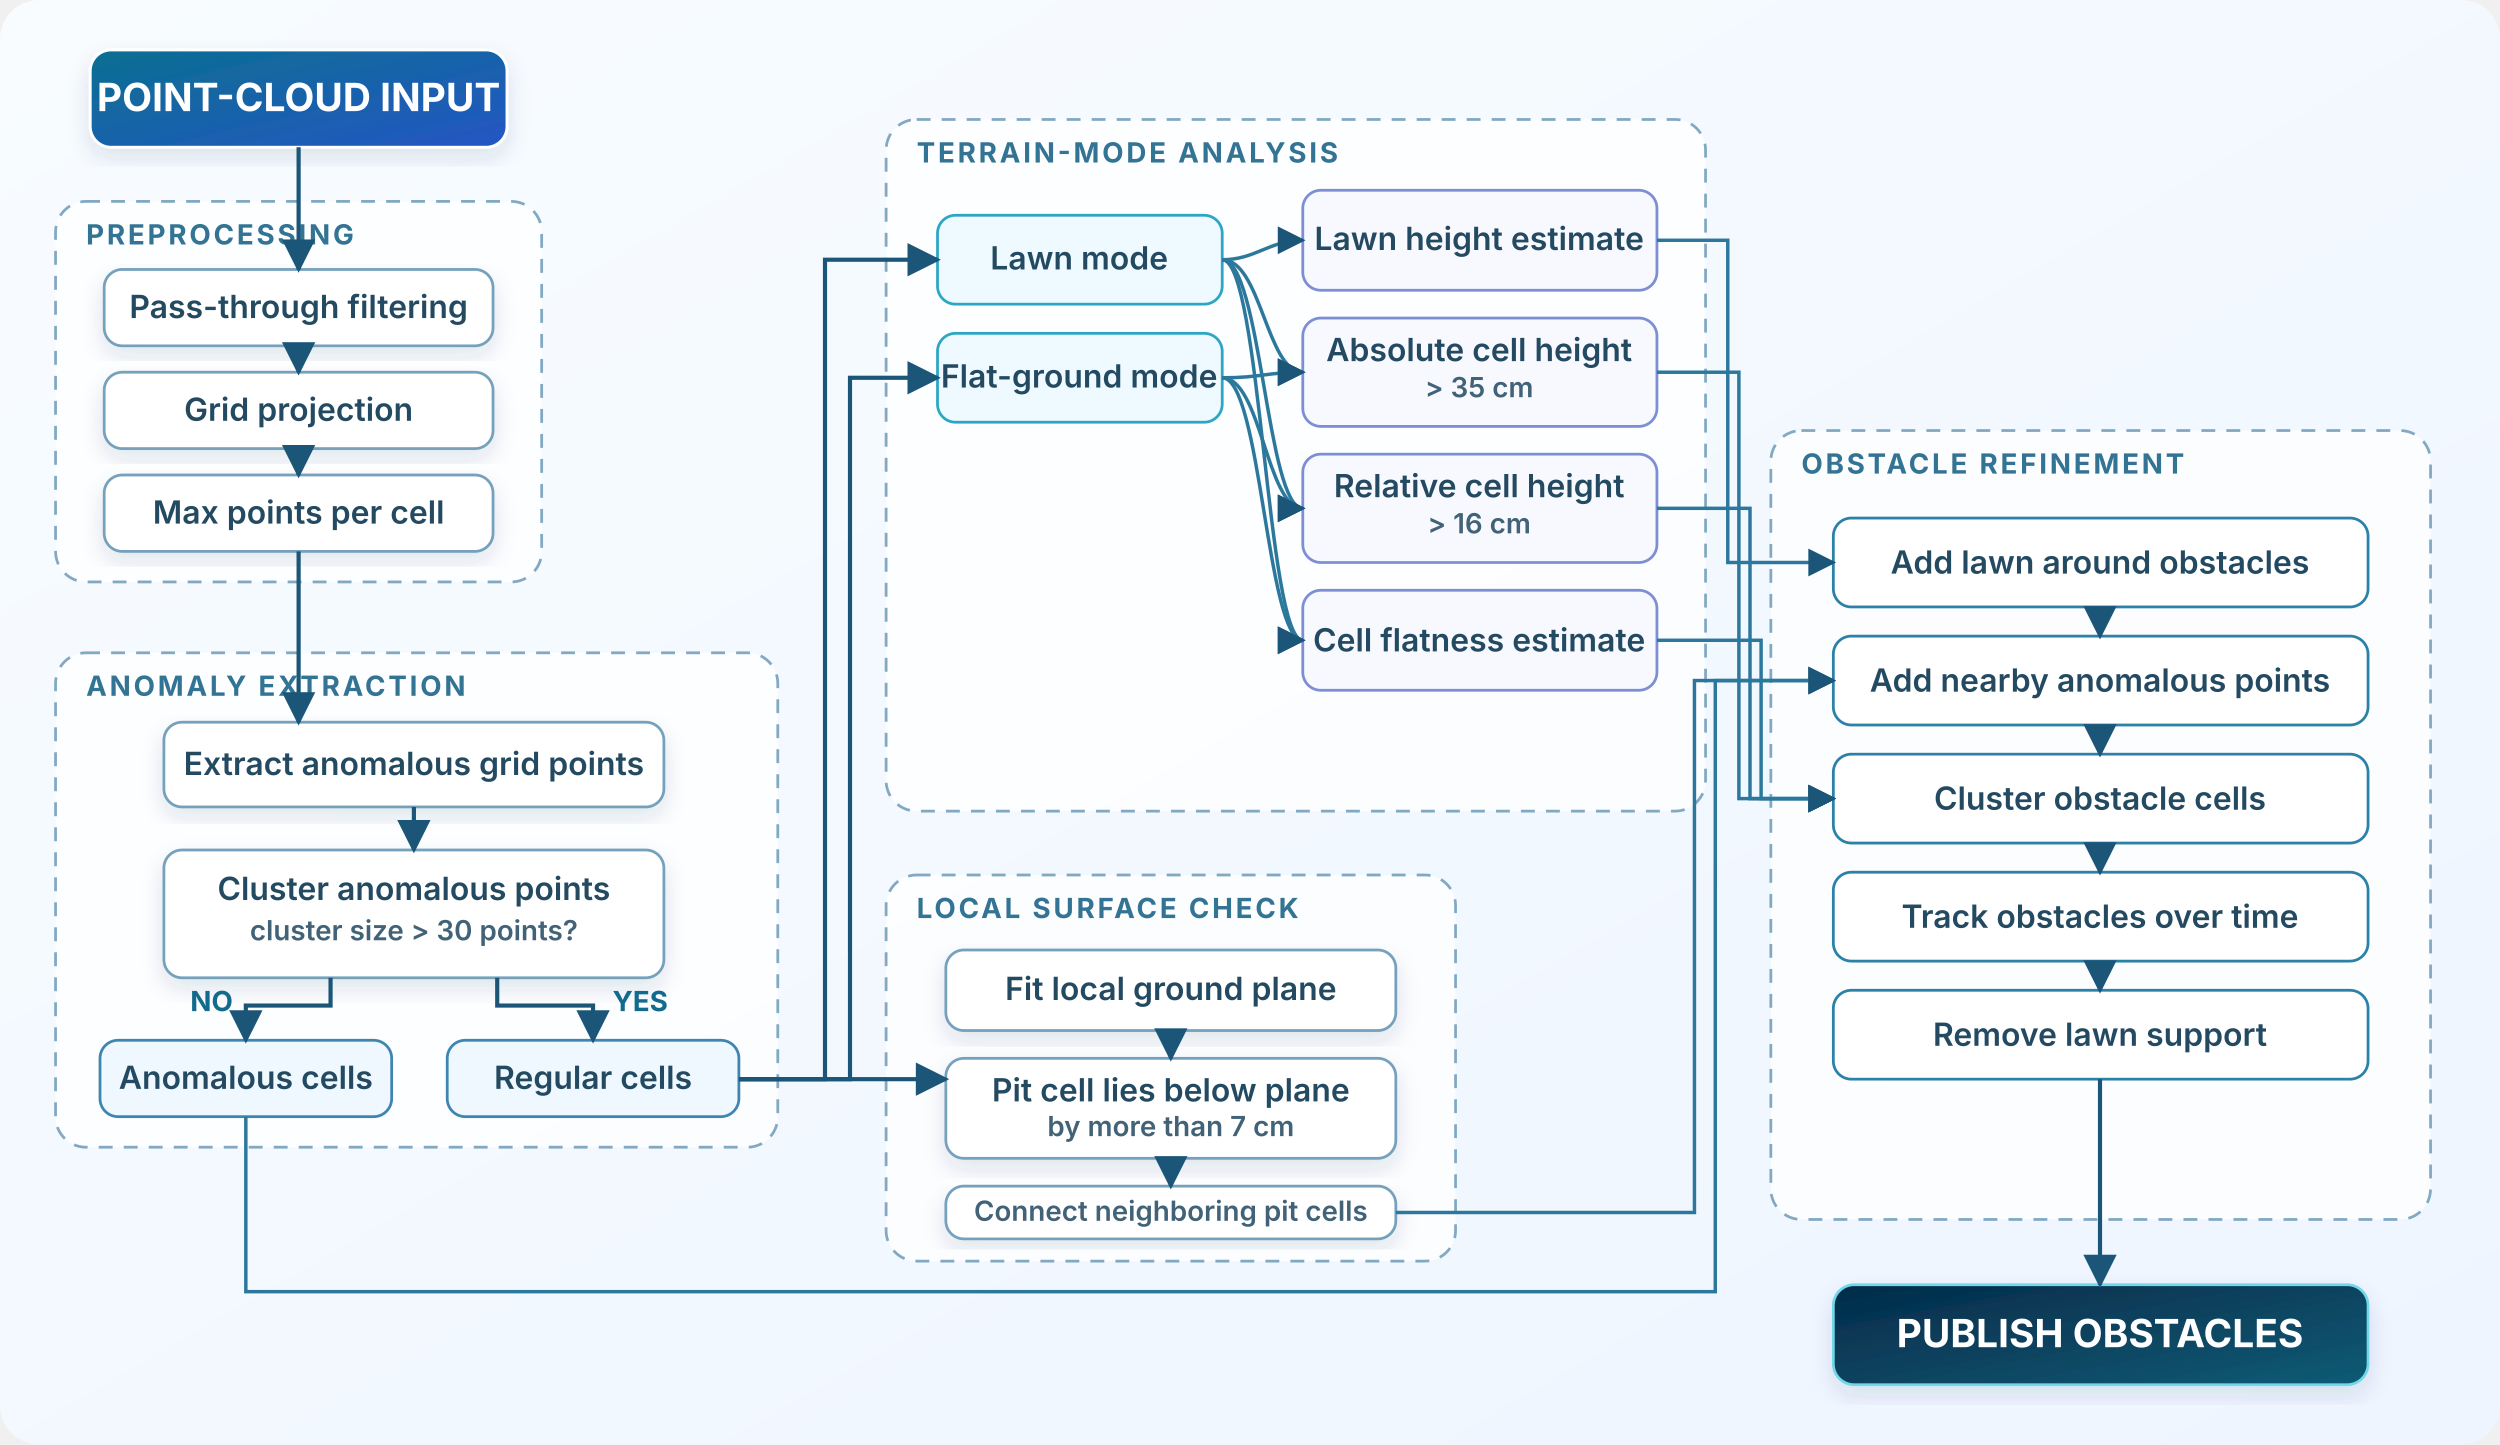
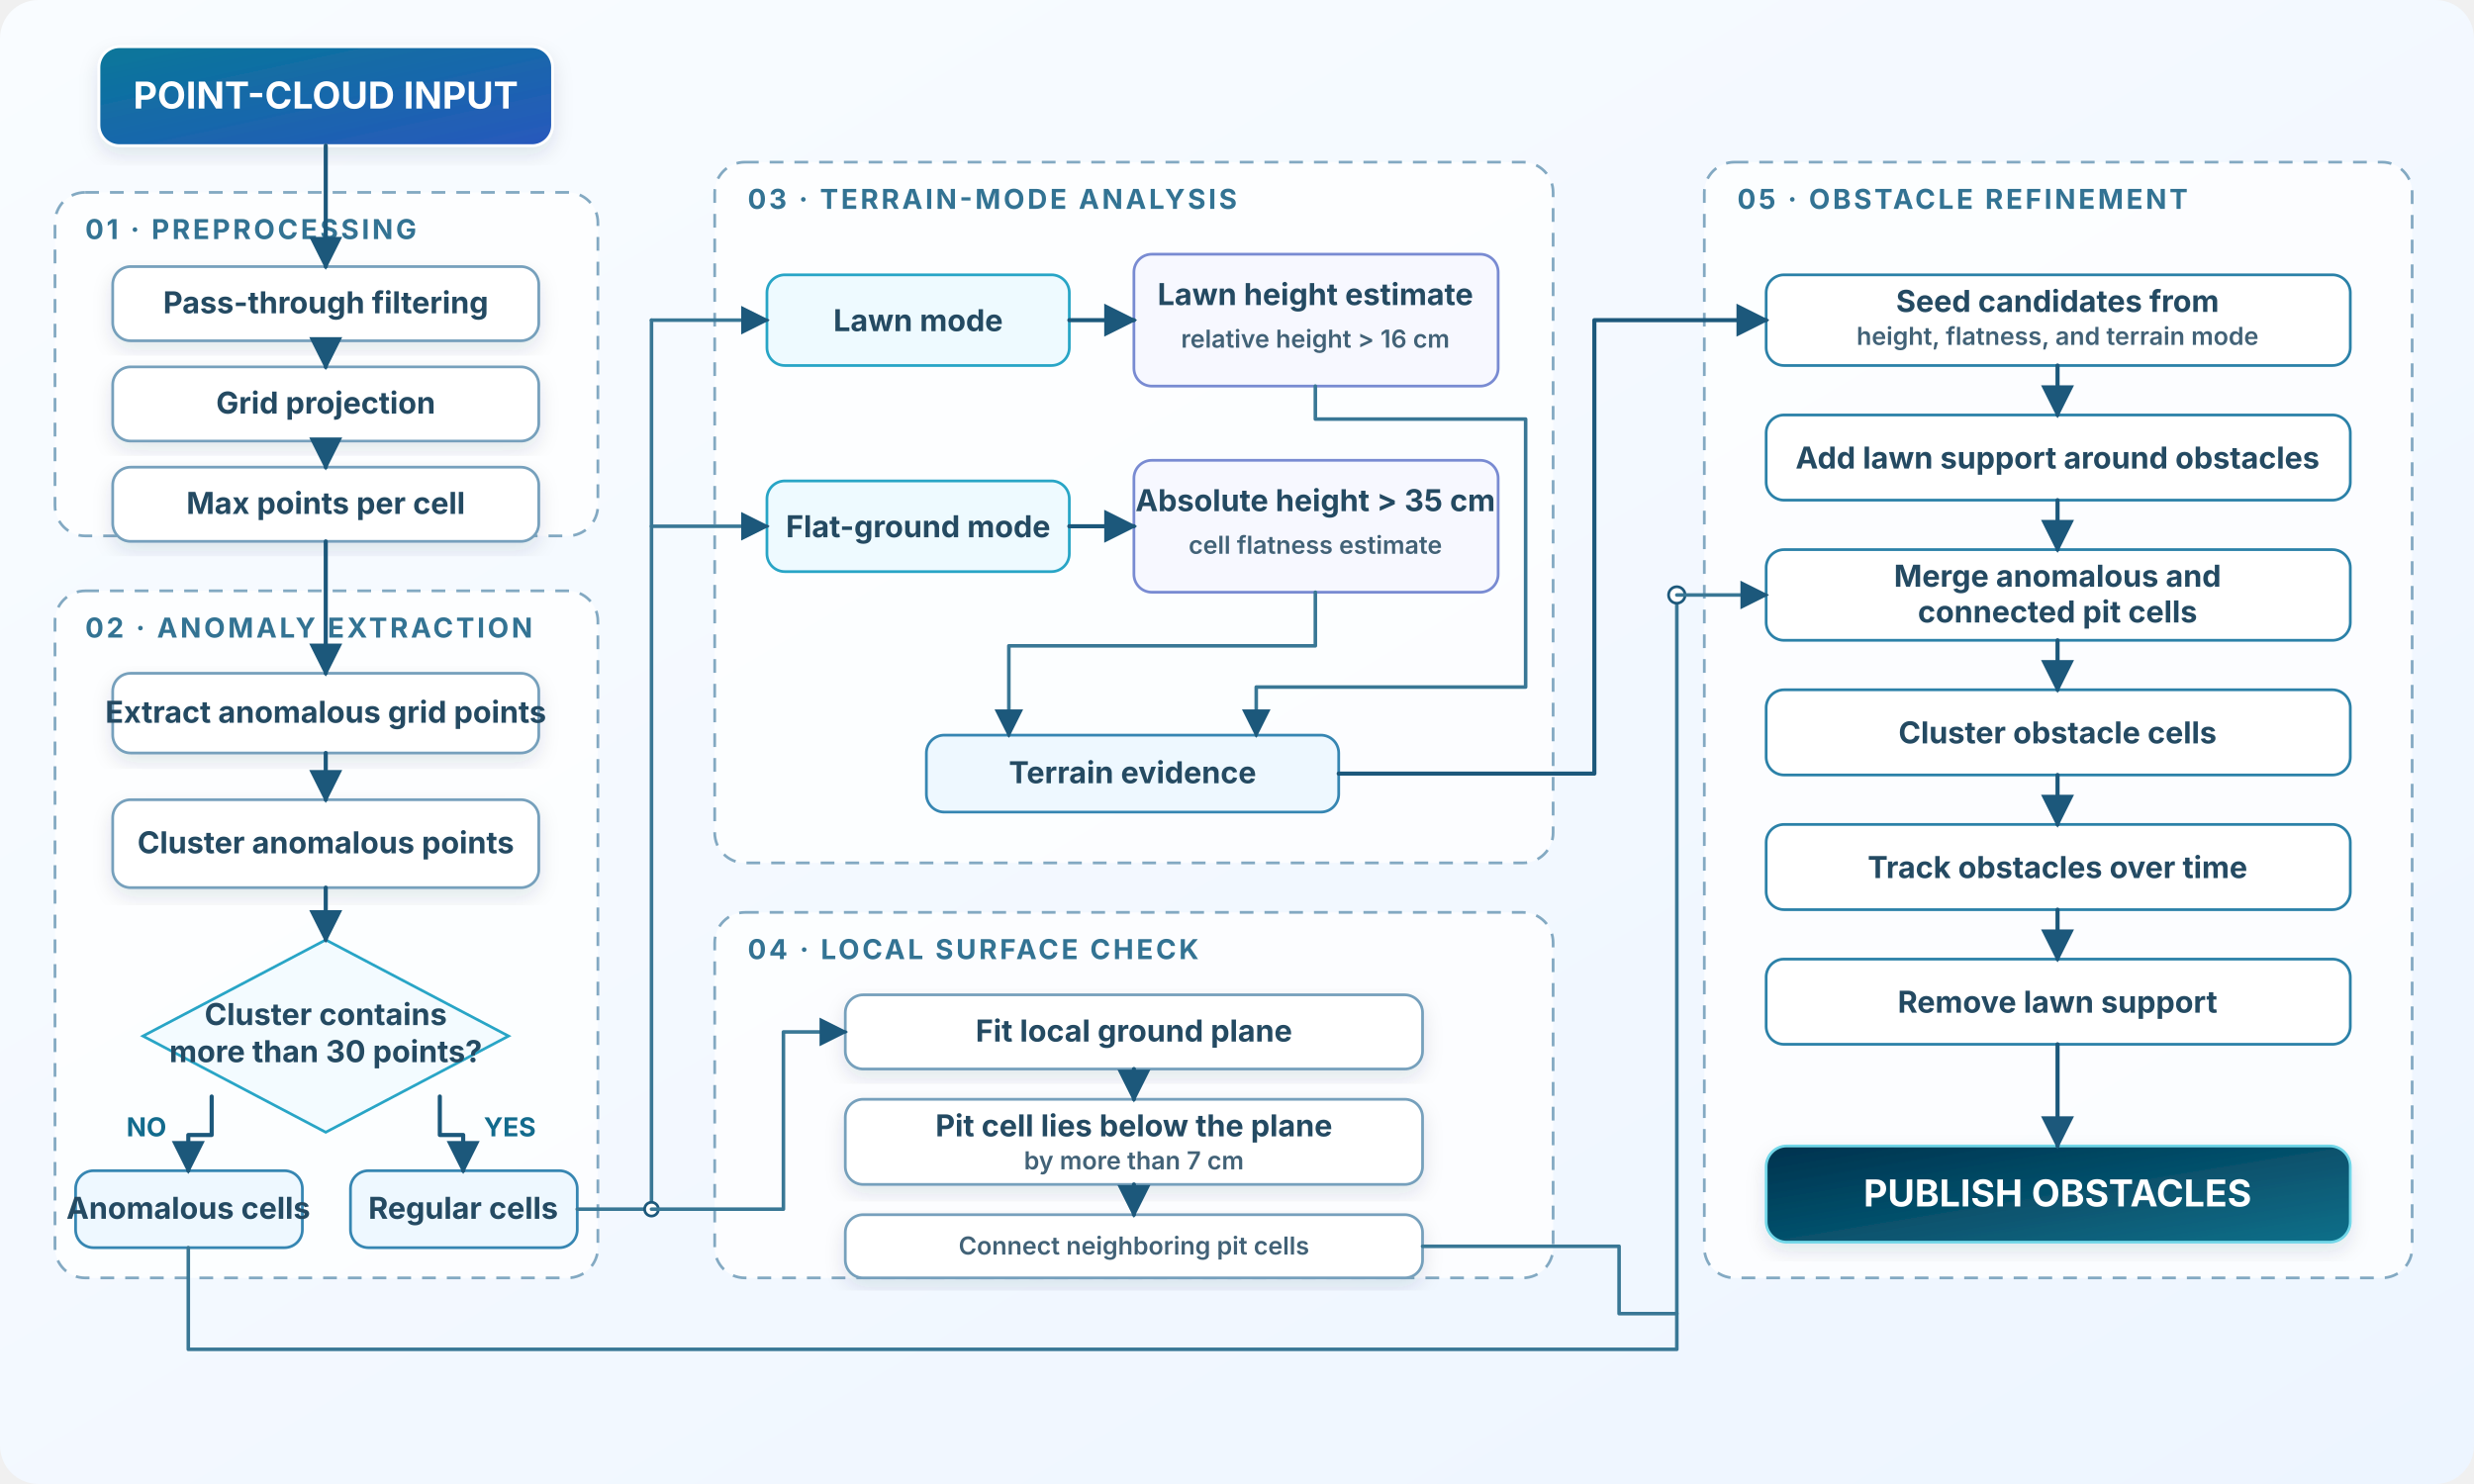
- <svg xmlns="http://www.w3.org/2000/svg" width="1800" height="1040" viewBox="0 0 1800 1040" role="img" aria-labelledby="title desc">
+ <svg xmlns="http://www.w3.org/2000/svg" width="1800" height="1080" viewBox="0 0 1800 1080" role="img" aria-labelledby="title desc">
  <defs>
    <linearGradient id="bg" x1="0" y1="0" x2="1" y2="1">
-       <stop offset="0" stop-color="#f8fcff" />
-       <stop offset="1" stop-color="#eef5ff" />
+       <stop stop-color="#f9fcff" />
+       <stop offset="1" stop-color="#edf5ff" />
    </linearGradient>
    <linearGradient id="primary" x1="0" y1="0" x2="1" y2="1">
-       <stop offset="0" stop-color="#0b6f91" />
-       <stop offset="1" stop-color="#2456c4" />
+       <stop stop-color="#087799" />
+       <stop offset="1" stop-color="#2858bd" />
    </linearGradient>
    <linearGradient id="result" x1="0" y1="0" x2="1" y2="1">
-       <stop offset="0" stop-color="#052b49" />
-       <stop offset="1" stop-color="#0c5b75" />
+       <stop stop-color="#05324e" />
+       <stop offset="1" stop-color="#08708a" />
    </linearGradient>
    <filter id="shadow" x="-20%" y="-20%" width="140%" height="140%">
-       <feDropShadow dx="0" dy="7" stdDeviation="8" flood-color="#0b3655" flood-opacity="0.12" />
+       <feDropShadow dx="0" dy="6" stdDeviation="7" flood-color="#0b3655" flood-opacity="0.11" />
    </filter>
-     <marker id="arrow" viewBox="0 0 10 10" refX="9" refY="5" markerWidth="8" markerHeight="8" orient="auto-start-reverse">
-       <path d="M 0 0 L 10 5 L 0 10 z" fill="#1b5578" />
+     <marker id="arrow" viewBox="0 0 10 10" refX="9" refY="5" markerWidth="8" markerHeight="8" orient="auto">
+       <path d="M0 0L10 5L0 10z" fill="#1c587b" />
    </marker>
    <style>
-       .group{fill:#fff;fill-opacity:.76;stroke:#83a9c2;stroke-width:2;stroke-dasharray:10 8}
-       .node{fill:#fff;stroke:#75a1bd;stroke-width:2;rx:13;filter:url(#shadow)}
-       .mode{fill:#eefaff;stroke:#2da6c5;stroke-width:2;rx:13}
-       .metric{fill:#f7f9ff;stroke:#7d8fd4;stroke-width:2;rx:13}
-       .process{fill:#eff8ff;stroke:#3e86b0;stroke-width:2;rx:13}
-       .final{fill:#fff;stroke:#2b81a8;stroke-width:2;rx:13}
-       .input{fill:url(#primary);stroke:#ffffff;stroke-width:2;rx:15;filter:url(#shadow)}
-       .output{fill:url(#result);stroke:#72d7e8;stroke-width:2;rx:15;filter:url(#shadow)}
-       .line{fill:none;stroke:#1b5578;stroke-width:3;marker-end:url(#arrow)}
-       .feed{fill:none;stroke:#2c789d;stroke-width:2.5;marker-end:url(#arrow)}
-       .label{font:700 28px Inter,Arial,sans-serif;fill:#12364e;text-anchor:middle}
-       .small{font:600 23px Inter,Arial,sans-serif;fill:#244a62;text-anchor:middle}
-       .tiny{font:600 20px Inter,Arial,sans-serif;fill:#426277;text-anchor:middle}
-       .light{fill:#fff}
-       .group-title{font:700 20px Inter,Arial,sans-serif;letter-spacing:2px;fill:#337393}
-       .branch{font:700 20px Inter,Arial,sans-serif;fill:#126b8d}
+       .group{fill:#fff;fill-opacity:.77;stroke:#83a9c2;stroke-width:2;stroke-dasharray:10 8}.node{fill:#fff;stroke:#76a0bc;stroke-width:2;rx:13;filter:url(#shadow)}.mode{fill:#eefaff;stroke:#28a5c6;stroke-width:2;rx:13}.metric{fill:#f7f8ff;stroke:#798bd2;stroke-width:2;rx:13}.process{fill:#eef8ff;stroke:#3686b2;stroke-width:2;rx:13}.final{fill:#fff;stroke:#2b81a8;stroke-width:2;rx:13}.input{fill:url(#primary);stroke:#fff;stroke-width:2;rx:15;filter:url(#shadow)}.output{fill:url(#result);stroke:#72d7e8;stroke-width:2;rx:15;filter:url(#shadow)}.decision{fill:#f3fbff;stroke:#28a5c6;stroke-width:2}.line{fill:none;stroke:#1c587b;stroke-width:3;marker-end:url(#arrow);stroke-linejoin:round;stroke-linecap:round}.feed{fill:none;stroke:#397795;stroke-width:2.6;marker-end:url(#arrow);stroke-linejoin:round;stroke-linecap:round}.wire{fill:none;stroke:#397795;stroke-width:2.6;stroke-linejoin:round;stroke-linecap:round}.junction{fill:#fff;stroke:#1c587b;stroke-width:2}.label{font:700 27px Inter,Arial,sans-serif;fill:#12364e;text-anchor:middle}.small{font:650 22px Inter,Arial,sans-serif;fill:#244a62;text-anchor:middle}.tiny{font:600 18px Inter,Arial,sans-serif;fill:#426277;text-anchor:middle}.light{fill:#fff}.group-title{font:750 20px Inter,Arial,sans-serif;letter-spacing:2px;fill:#337393}.branch{font:750 19px Inter,Arial,sans-serif;fill:#126b8d}.chip{fill:#e8f5fb;stroke:#8cb4c9;stroke-width:1.4;rx:8}.chip-text{font:700 16px Inter,Arial,sans-serif;fill:#356277;text-anchor:middle}
    </style>
  </defs>
-   <rect width="1800" height="1040" rx="28" fill="url(#bg)" />
-   <rect class="input" x="65" y="36" width="300" height="70" />
-   <text class="label light" x="215" y="80">POINT-CLOUD INPUT</text>
-   <rect class="group" x="40" y="145" width="350" height="274" rx="22" />
-   <text class="group-title" x="62" y="176">PREPROCESSING</text>
-   <rect class="node" x="75" y="194" width="280" height="55" />
-   <text class="small" x="215" y="229">Pass-through filtering</text>
-   <rect class="node" x="75" y="268" width="280" height="55" />
-   <text class="small" x="215" y="303">Grid projection</text>
-   <rect class="node" x="75" y="342" width="280" height="55" />
-   <text class="small" x="215" y="377">Max points per cell</text>
-   <rect class="group" x="40" y="470" width="520" height="356" rx="22" />
-   <text class="group-title" x="62" y="501">ANOMALY EXTRACTION</text>
-   <rect class="node" x="118" y="520" width="360" height="61" />
-   <text class="small" x="298" y="558">Extract anomalous grid points</text>
-   <rect class="node" x="118" y="612" width="360" height="92" />
-   <text class="small" x="298" y="648">Cluster anomalous points</text>
-   <text class="tiny" x="298" y="677">cluster size &gt; 30 points?</text>
-   <rect class="process" x="72" y="749" width="210" height="55" />
-   <text class="small" x="177" y="784">Anomalous cells</text>
-   <rect class="process" x="322" y="749" width="210" height="55" />
-   <text class="small" x="427" y="784">Regular cells</text>
-   <rect class="group" x="638" y="86" width="590" height="498" rx="22" />
-   <text class="group-title" x="660" y="117">TERRAIN-MODE ANALYSIS</text>
-   <rect class="mode" x="675" y="155" width="205" height="64" />
-   <text class="small" x="777" y="194">Lawn mode</text>
-   <rect class="mode" x="675" y="240" width="205" height="64" />
-   <text class="small" x="777" y="279">Flat-ground mode</text>
-   <rect class="metric" x="938" y="137" width="255" height="72" />
-   <text class="small" x="1065" y="180">Lawn height estimate</text>
-   <rect class="metric" x="938" y="229" width="255" height="78" />
-   <text class="small" x="1065" y="260">Absolute cell height</text>
-   <text class="tiny" x="1065" y="286">&gt; 35 cm</text>
-   <rect class="metric" x="938" y="327" width="255" height="78" />
-   <text class="small" x="1065" y="358">Relative cell height</text>
-   <text class="tiny" x="1065" y="384">&gt; 16 cm</text>
-   <rect class="metric" x="938" y="425" width="255" height="72" />
-   <text class="small" x="1065" y="469">Cell flatness estimate</text>
-   <rect class="group" x="638" y="630" width="410" height="278" rx="22" />
-   <text class="group-title" x="660" y="661">LOCAL SURFACE CHECK</text>
-   <rect class="node" x="681" y="684" width="324" height="58" />
-   <text class="small" x="843" y="720">Fit local ground plane</text>
-   <rect class="node" x="681" y="762" width="324" height="72" />
-   <text class="small" x="843" y="793">Pit cell lies below plane</text>
-   <text class="tiny" x="843" y="818">by more than 7 cm</text>
-   <rect class="node" x="681" y="854" width="324" height="38" />
-   <text class="tiny" x="843" y="879">Connect neighboring pit cells</text>
-   <rect class="group" x="1275" y="310" width="475" height="568" rx="22" />
-   <text class="group-title" x="1297" y="341">OBSTACLE REFINEMENT</text>
-   <rect class="final" x="1320" y="373" width="385" height="64" />
-   <text class="small" x="1512" y="413">Add lawn around obstacles</text>
-   <rect class="final" x="1320" y="458" width="385" height="64" />
-   <text class="small" x="1512" y="498">Add nearby anomalous points</text>
-   <rect class="final" x="1320" y="543" width="385" height="64" />
-   <text class="small" x="1512" y="583">Cluster obstacle cells</text>
-   <rect class="final" x="1320" y="628" width="385" height="64" />
-   <text class="small" x="1512" y="668">Track obstacles over time</text>
-   <rect class="final" x="1320" y="713" width="385" height="64" />
-   <text class="small" x="1512" y="753">Remove lawn support</text>
-   <rect class="output" x="1320" y="925" width="385" height="72" />
-   <text class="label light" x="1512" y="970">PUBLISH OBSTACLES</text>
-   <path class="line" d="M215 106 V194" />
-   <path class="line" d="M215 249 V268" />
-   <path class="line" d="M215 323 V342" />
-   <path class="line" d="M215 397 V520" />
-   <path class="line" d="M298 581 V612" />
-   <path class="line" d="M238 704 V724 H177 V749" />
-   <text class="branch" x="137" y="728">NO</text>
-   <path class="line" d="M358 704 V724 H427 V749" />
-   <text class="branch" x="441" y="728">YES</text>
-   <path class="line" d="M532 777 H594 V187 H675" />
-   <path class="line" d="M532 777 H612 V272 H675" />
-   <path class="feed" d="M880 187 C904 187 914 173 938 173" />
-   <path class="feed" d="M880 187 C908 187 912 268 938 268" />
-   <path class="feed" d="M880 187 C908 187 912 366 938 366" />
-   <path class="feed" d="M880 187 C908 187 912 461 938 461" />
-   <path class="feed" d="M880 272 C908 272 912 268 938 268" />
-   <path class="feed" d="M880 272 C908 272 912 366 938 366" />
-   <path class="feed" d="M880 272 C908 272 912 461 938 461" />
-   <path class="line" d="M532 777 H681" />
-   <path class="line" d="M843 742 V762" />
-   <path class="line" d="M843 834 V854" />
-   <path class="feed" d="M1193 173 H1244 V405 H1320" />
-   <path class="feed" d="M1193 268 H1252 V575 H1320" />
-   <path class="feed" d="M1193 366 H1260 V575 H1320" />
-   <path class="feed" d="M1193 461 H1268 V575 H1320" />
-   <path class="feed" d="M177 804 V930 H1235 V490 H1320" />
-   <path class="feed" d="M1005 873 H1220 V490 H1320" />
-   <path class="line" d="M1512 437 V458" />
-   <path class="line" d="M1512 522 V543" />
-   <path class="line" d="M1512 607 V628" />
-   <path class="line" d="M1512 692 V713" />
-   <path class="line" d="M1512 777 V925" />
+   <rect width="1800" height="1080" rx="28" fill="url(#bg)" />
+   <rect class="input" x="72" y="34" width="330" height="72" />
+   <text class="label light" x="237" y="79">POINT-CLOUD INPUT</text>
+   <rect class="group" x="40" y="140" width="395" height="250" rx="22" />
+   <text class="group-title" x="62" y="174">01 · PREPROCESSING</text>
+   <rect class="node" x="82" y="194" width="310" height="54" />
+   <text class="small" x="237" y="228">Pass-through filtering</text>
+   <rect class="node" x="82" y="267" width="310" height="54" />
+   <text class="small" x="237" y="301">Grid projection</text>
+   <rect class="node" x="82" y="340" width="310" height="54" />
+   <text class="small" x="237" y="374">Max points per cell</text>
+   <rect class="group" x="40" y="430" width="395" height="500" rx="22" />
+   <text class="group-title" x="62" y="464">02 · ANOMALY EXTRACTION</text>
+   <rect class="node" x="82" y="490" width="310" height="58" />
+   <text class="small" x="237" y="526">Extract anomalous grid points</text>
+   <rect class="node" x="82" y="582" width="310" height="64" />
+   <text class="small" x="237" y="621">Cluster anomalous points</text>
+   <polygon class="decision" points="237,684 370,754 237,824 104,754" />
+   <text class="small" x="237" y="746">Cluster contains</text>
+   <text class="small" x="237" y="773">more than 30 points?</text>
+   <rect class="process" x="55" y="852" width="165" height="56" />
+   <text class="small" x="137" y="887">Anomalous cells</text>
+   <rect class="process" x="255" y="852" width="165" height="56" />
+   <text class="small" x="337" y="887">Regular cells</text>
+   <rect class="group" x="520" y="118" width="610" height="510" rx="22" />
+   <text class="group-title" x="544" y="152">03 · TERRAIN-MODE ANALYSIS</text>
+   <rect class="mode" x="558" y="200" width="220" height="66" />
+   <text class="small" x="668" y="241">Lawn mode</text>
+   <rect class="mode" x="558" y="350" width="220" height="66" />
+   <text class="small" x="668" y="391">Flat-ground mode</text>
+   <rect class="metric" x="825" y="185" width="265" height="96" />
+   <text class="small" x="957" y="222">Lawn height estimate</text>
+   <text class="tiny" x="957" y="253">relative height &gt; 16 cm</text>
+   <rect class="metric" x="825" y="335" width="265" height="96" />
+   <text class="small" x="957" y="372">Absolute height &gt; 35 cm</text>
+   <text class="tiny" x="957" y="403">cell flatness estimate</text>
+   <rect class="process" x="674" y="535" width="300" height="56" />
+   <text class="small" x="824" y="570">Terrain evidence</text>
+   <rect class="group" x="520" y="664" width="610" height="266" rx="22" />
+   <text class="group-title" x="544" y="698">04 · LOCAL SURFACE CHECK</text>
+   <rect class="node" x="615" y="724" width="420" height="54" />
+   <text class="small" x="825" y="758">Fit local ground plane</text>
+   <rect class="node" x="615" y="800" width="420" height="62" />
+   <text class="small" x="825" y="827">Pit cell lies below the plane</text>
+   <text class="tiny" x="825" y="851">by more than 7 cm</text>
+   <rect class="node" x="615" y="884" width="420" height="46" />
+   <text class="tiny" x="825" y="913">Connect neighboring pit cells</text>
+   <rect class="group" x="1240" y="118" width="515" height="812" rx="22" />
+   <text class="group-title" x="1264" y="152">05 · OBSTACLE REFINEMENT</text>
+   <rect class="final" x="1285" y="200" width="425" height="66" />
+   <text class="small" x="1497" y="227">Seed candidates from</text>
+   <text class="tiny" x="1497" y="251">height, flatness, and terrain mode</text>
+   <rect class="final" x="1285" y="302" width="425" height="62" />
+   <text class="small" x="1497" y="341">Add lawn support around obstacles</text>
+   <rect class="final" x="1285" y="400" width="425" height="66" />
+   <text class="small" x="1497" y="427">Merge anomalous and</text>
+   <text class="small" x="1497" y="453">connected pit cells</text>
+   <rect class="final" x="1285" y="502" width="425" height="62" />
+   <text class="small" x="1497" y="541">Cluster obstacle cells</text>
+   <rect class="final" x="1285" y="600" width="425" height="62" />
+   <text class="small" x="1497" y="639">Track obstacles over time</text>
+   <rect class="final" x="1285" y="698" width="425" height="62" />
+   <text class="small" x="1497" y="737">Remove lawn support</text>
+   <rect class="output" x="1285" y="834" width="425" height="70" />
+   <text class="label light" x="1497" y="878">PUBLISH OBSTACLES</text>
+   <path class="line" d="M237 106V194" />
+   <path class="line" d="M237 248V267" />
+   <path class="line" d="M237 321V340" />
+   <path class="line" d="M237 394V490" />
+   <path class="line" d="M237 548V582" />
+   <path class="line" d="M237 646V684" />
+   <path class="line" d="M154 798V826H137V852" />
+   <text class="branch" x="92" y="827">NO</text>
+   <path class="line" d="M320 798V826H337V852" />
+   <text class="branch" x="352" y="827">YES</text>
+   <path class="wire" d="M420 880H474V233" />
+   <circle class="junction" cx="474" cy="880" r="5" />
+   <path class="feed" d="M474 233H558" />
+   <path class="feed" d="M474 383H558" />
+   <path class="feed" d="M474 880H570V751H615" />
+   <path class="line" d="M778 233H825" />
+   <path class="line" d="M778 383H825" />
+   <path class="feed" d="M957 281V305H1110V500H914V535" />
+   <path class="feed" d="M957 431V470H734V535" />
+   <path class="line" d="M825 778V800" />
+   <path class="line" d="M825 862V884" />
+   <path class="line" d="M974 563H1160V233H1285" />
+   <path class="line" d="M1497 266V302" />
+   <path class="line" d="M1497 364V400" />
+   <path class="line" d="M1497 466V502" />
+   <path class="line" d="M1497 564V600" />
+   <path class="line" d="M1497 662V698" />
+   <path class="line" d="M1497 760V834" />
+   <path class="wire" d="M137 908V982H1220V433" />
+   <path class="wire" d="M1035 907H1178V956H1220" />
+   <circle class="junction" cx="1220" cy="433" r="6" />
+   <path class="feed" d="M1220 433H1285" />
</svg>
